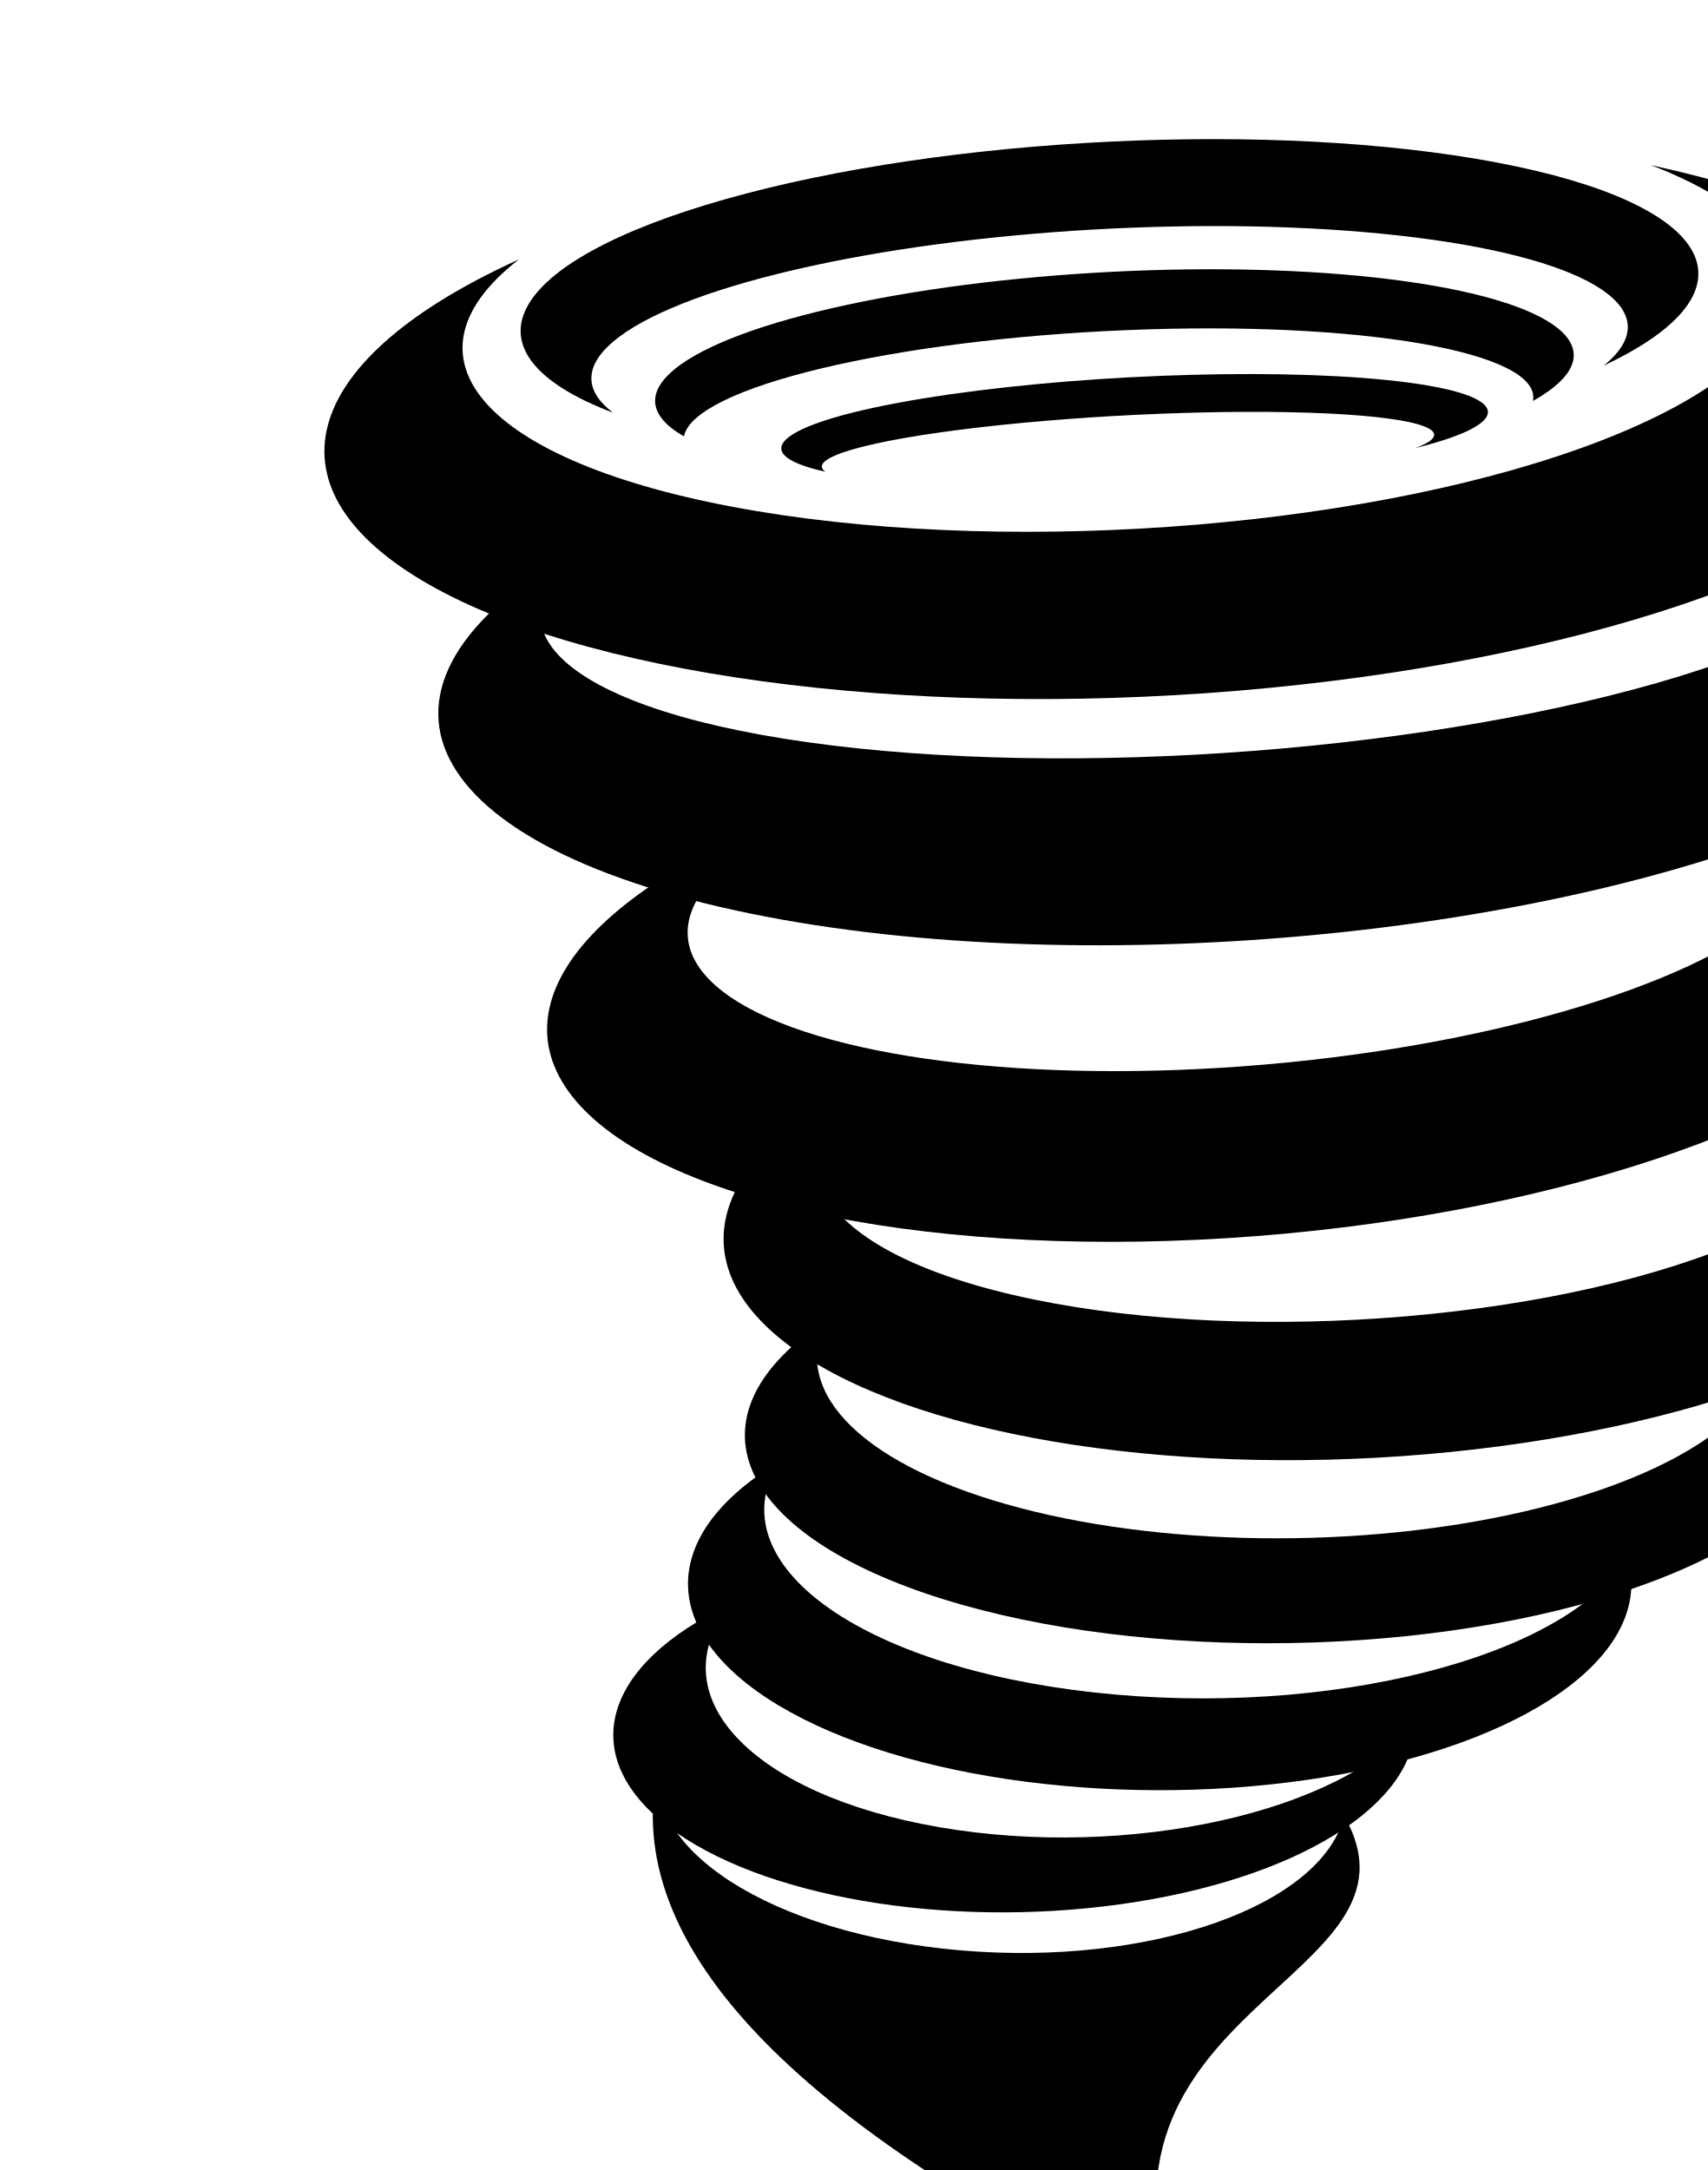
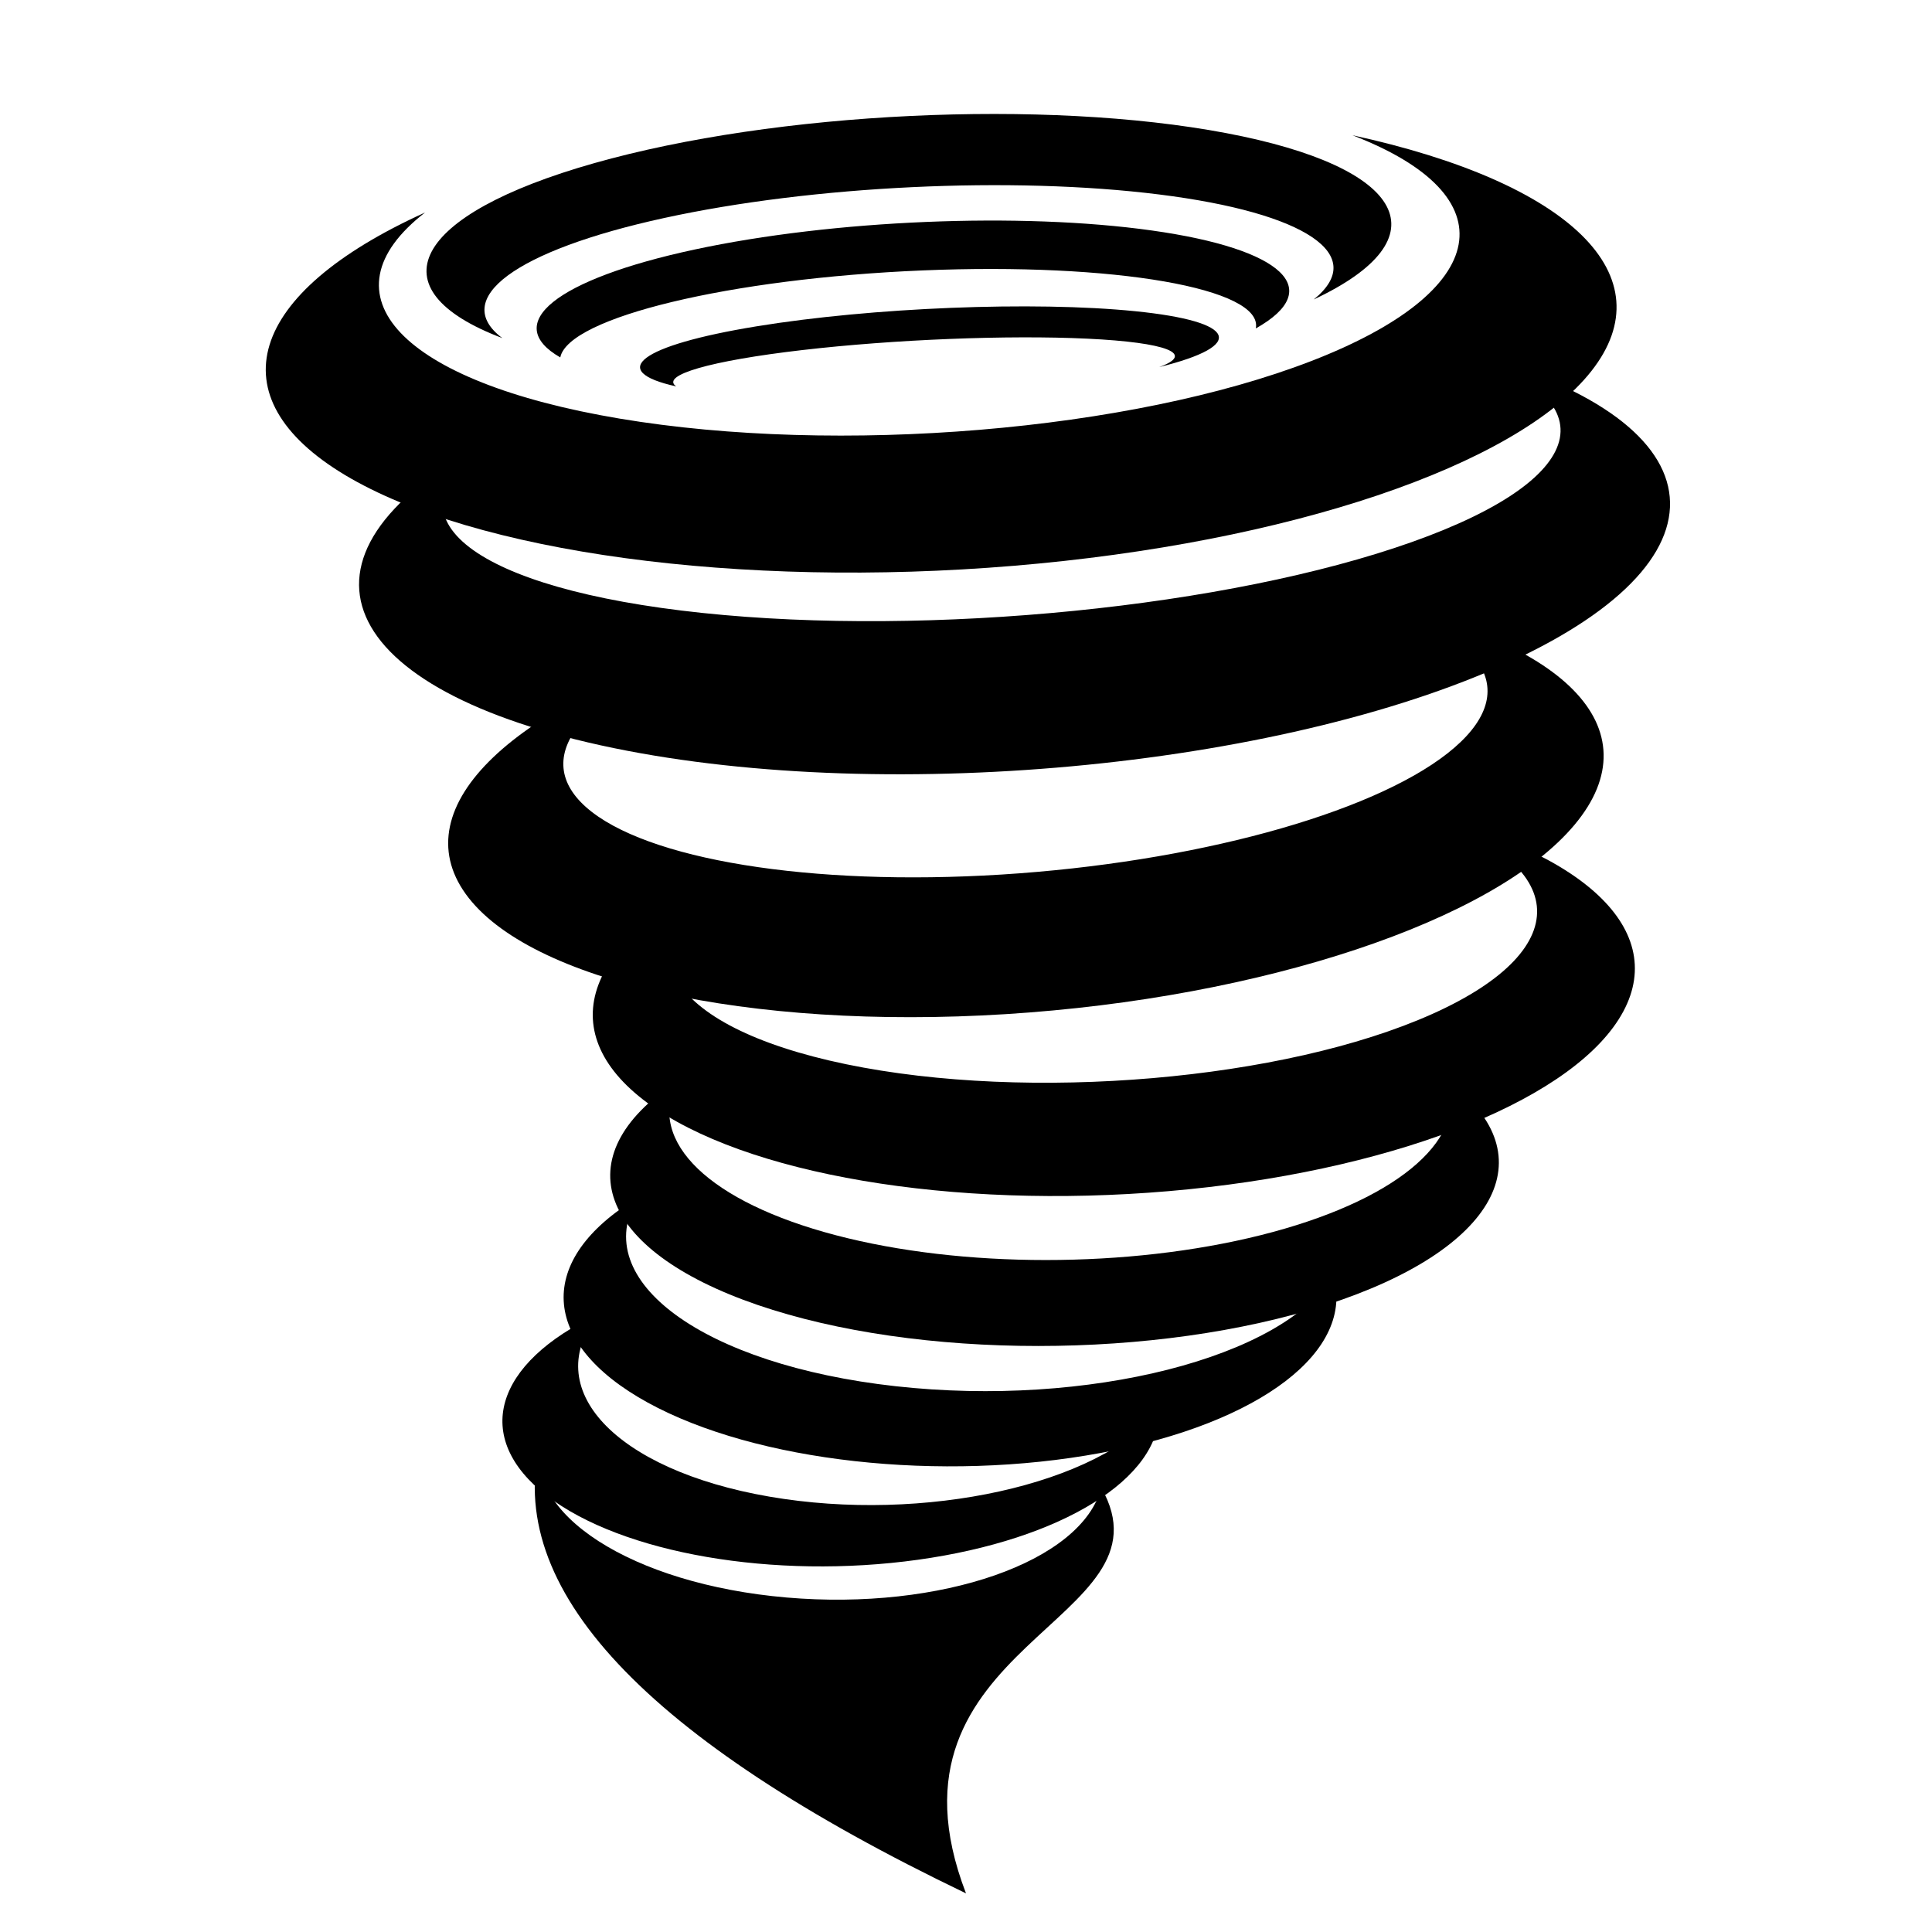
- <svg xmlns="http://www.w3.org/2000/svg" viewbox="0 0 100 100">
+ <svg xmlns="http://www.w3.org/2000/svg" viewBox="0 0 100 100">
  <g>
    <path d="M26,17.5 A25,6.8 -3 1,1 68,15.5 A22,5.25 -3 1,0 26,17.5z" fill="black" />
    <path d="M29,18.5 A19.5,4.5 -3 1,1 65,17 A17,3.5 -3 1,0 29,18.5z" fill="black" />
    <path d="M35,20 A15,2.25 -3 1,1 60,19 A13,1.5 -3 1,0 35,20z" fill="black" />
    <path d="M22,11 A35,12 -3 1,0 70,7 A28,9 -3 1,1 22,11z" fill="black" />
    <path d="M25,23 A34,11.70 -4 1,0 75,18 A29,7.75 -4 1,1 25,23" fill="black" />
    <path d="M38,33 A30,11 -5 1,0 70,31 A24,7.5 -5 1,1 38,33" fill="black" />
    <path d="M38,45 A27,10.5 -3 1,0 73,42 A22.5,7.75 -3 1,1 38,45" fill="black" />
    <path d="M35,56 A23,9.15 -1 1,0 75,56 A20.25,8 -1 1,1 35,56" fill="black" />
    <path d="M33,62 A20,8.75 0 1,0 69,66 A18,7.75 0 1,1 33,62" fill="black" />
    <path d="M31,68 A17,7.75 -1 1,0 60,73 A15,7.125 -1 1,1 31,68" fill="black" />
    <path d="M28,74.5 Q25,86 50,98 C45,85 61,84 57,77 A8,3.85 2 1,1 28,74.5" fill="black" />
  </g>
  <animateTransform attributeName="transform" type="skewX" values="0;-20;0" dur="2s" repeatCount="indefinite" />
</svg>
